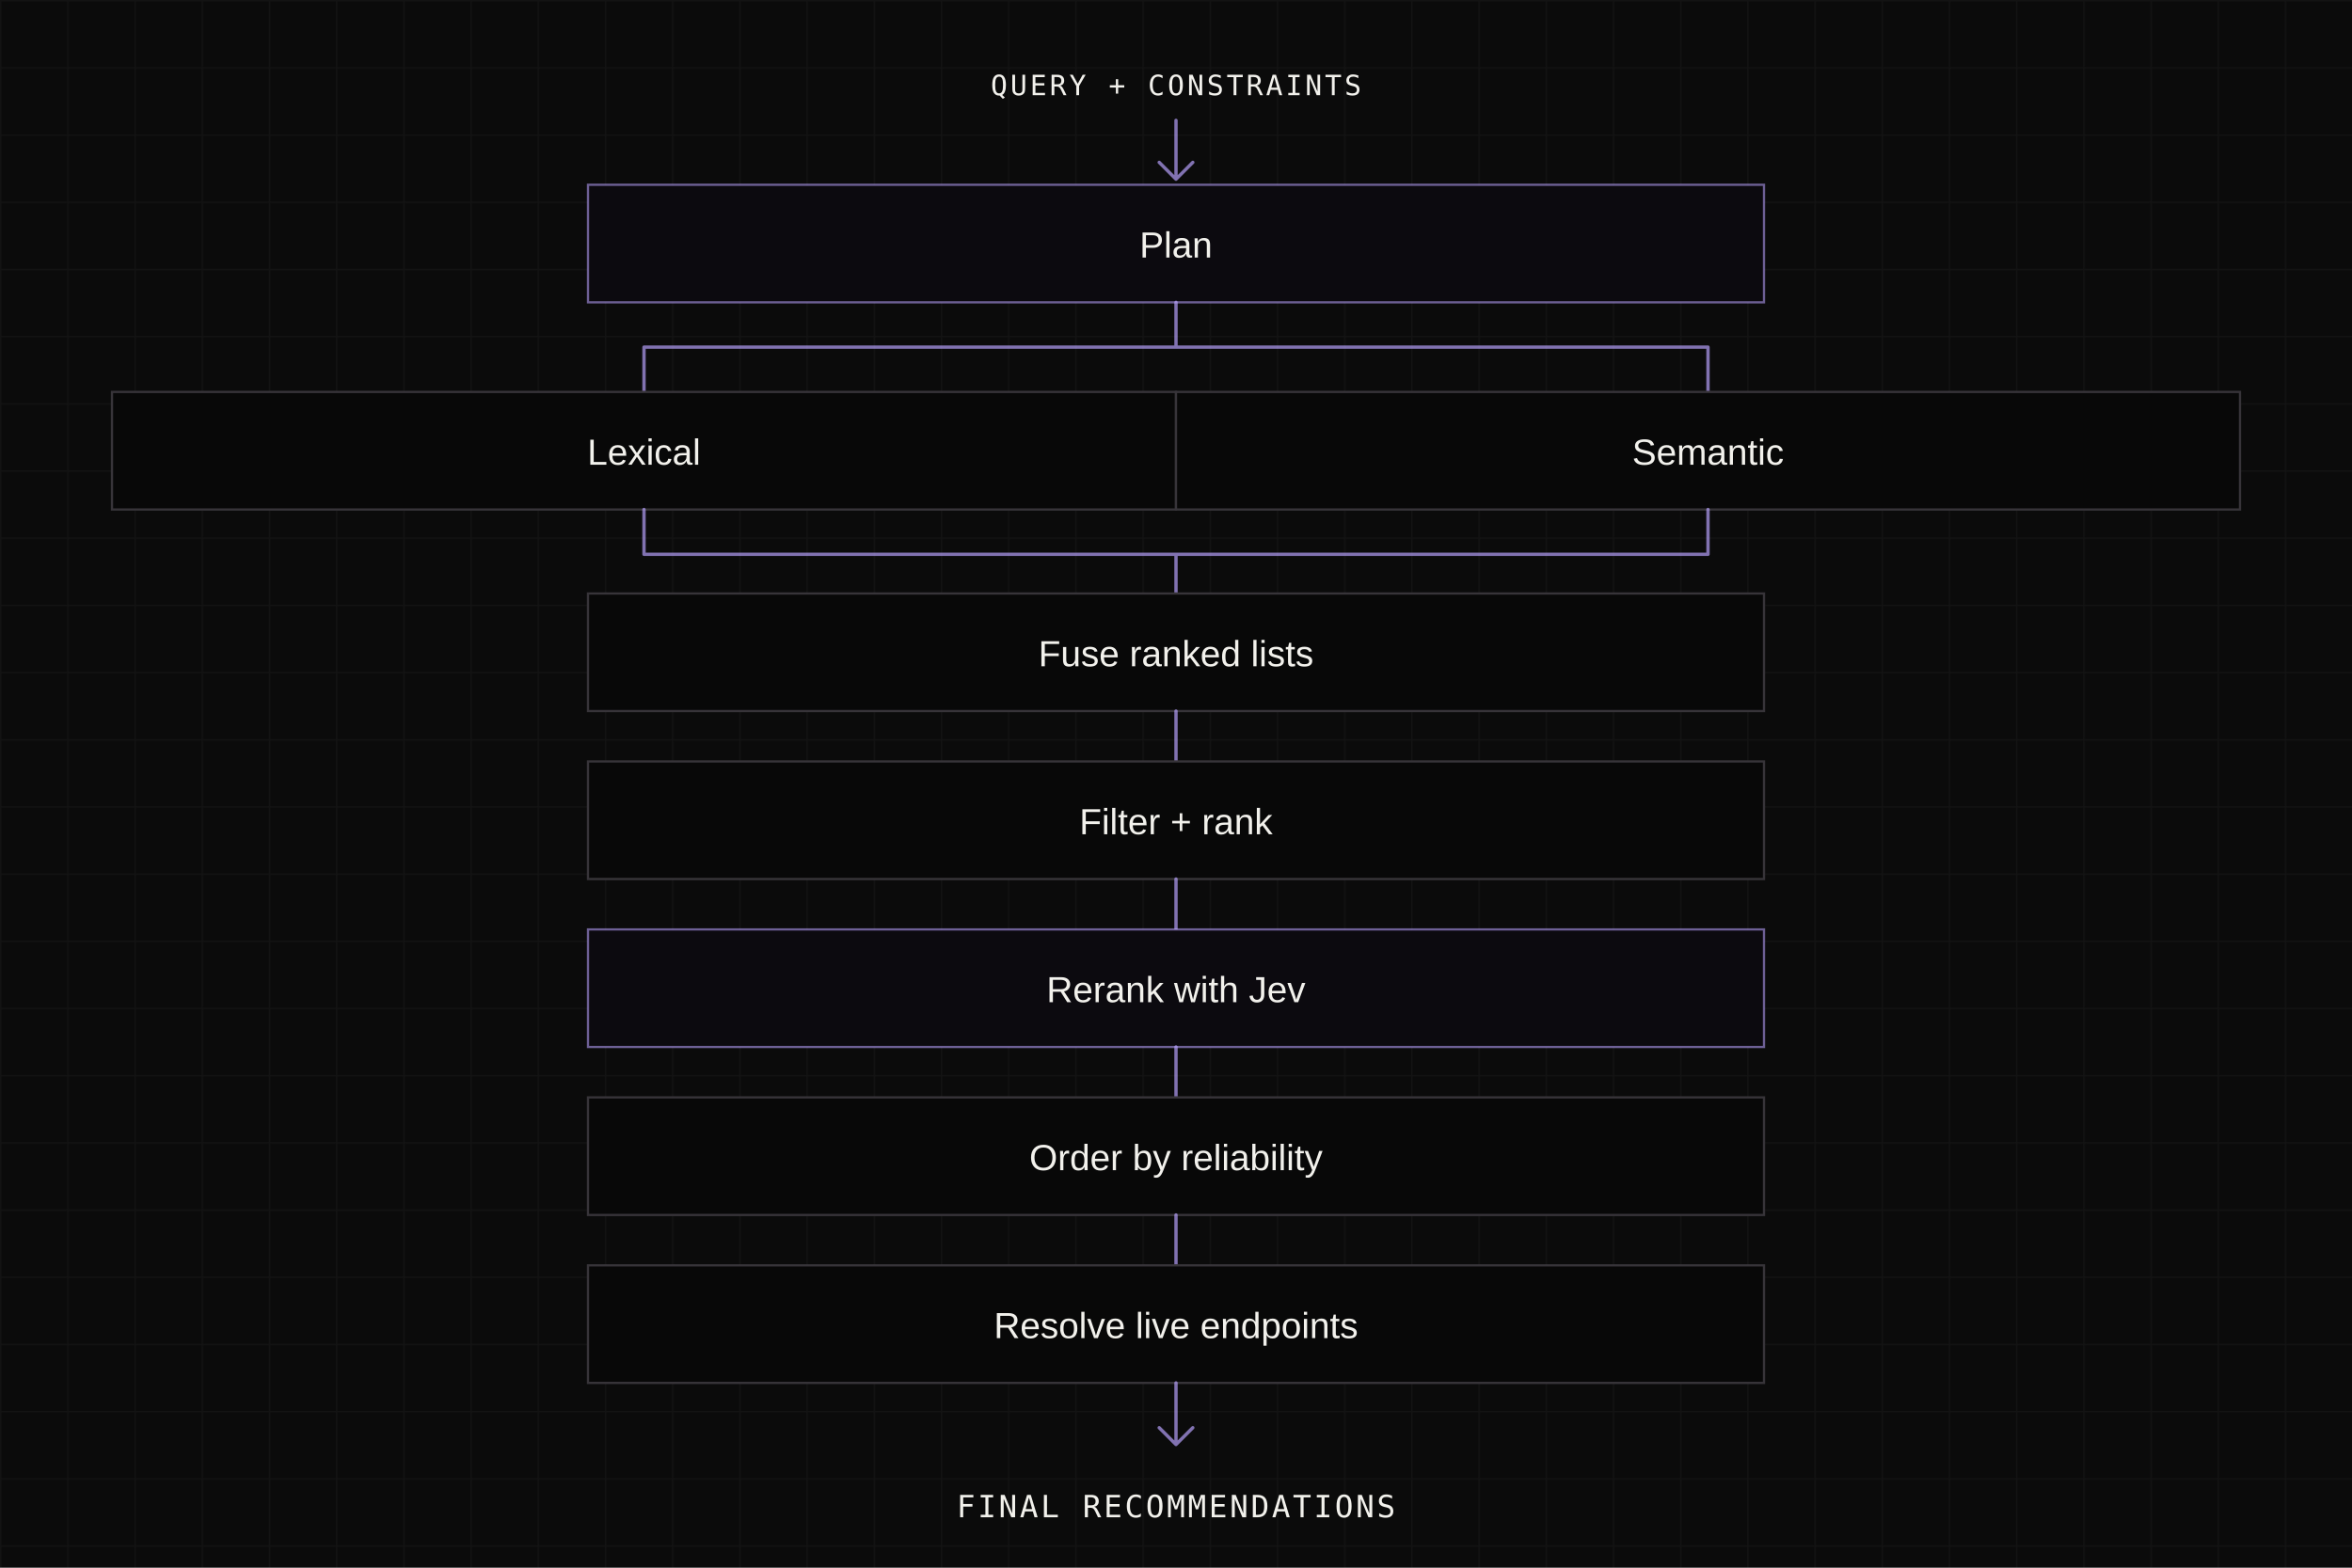
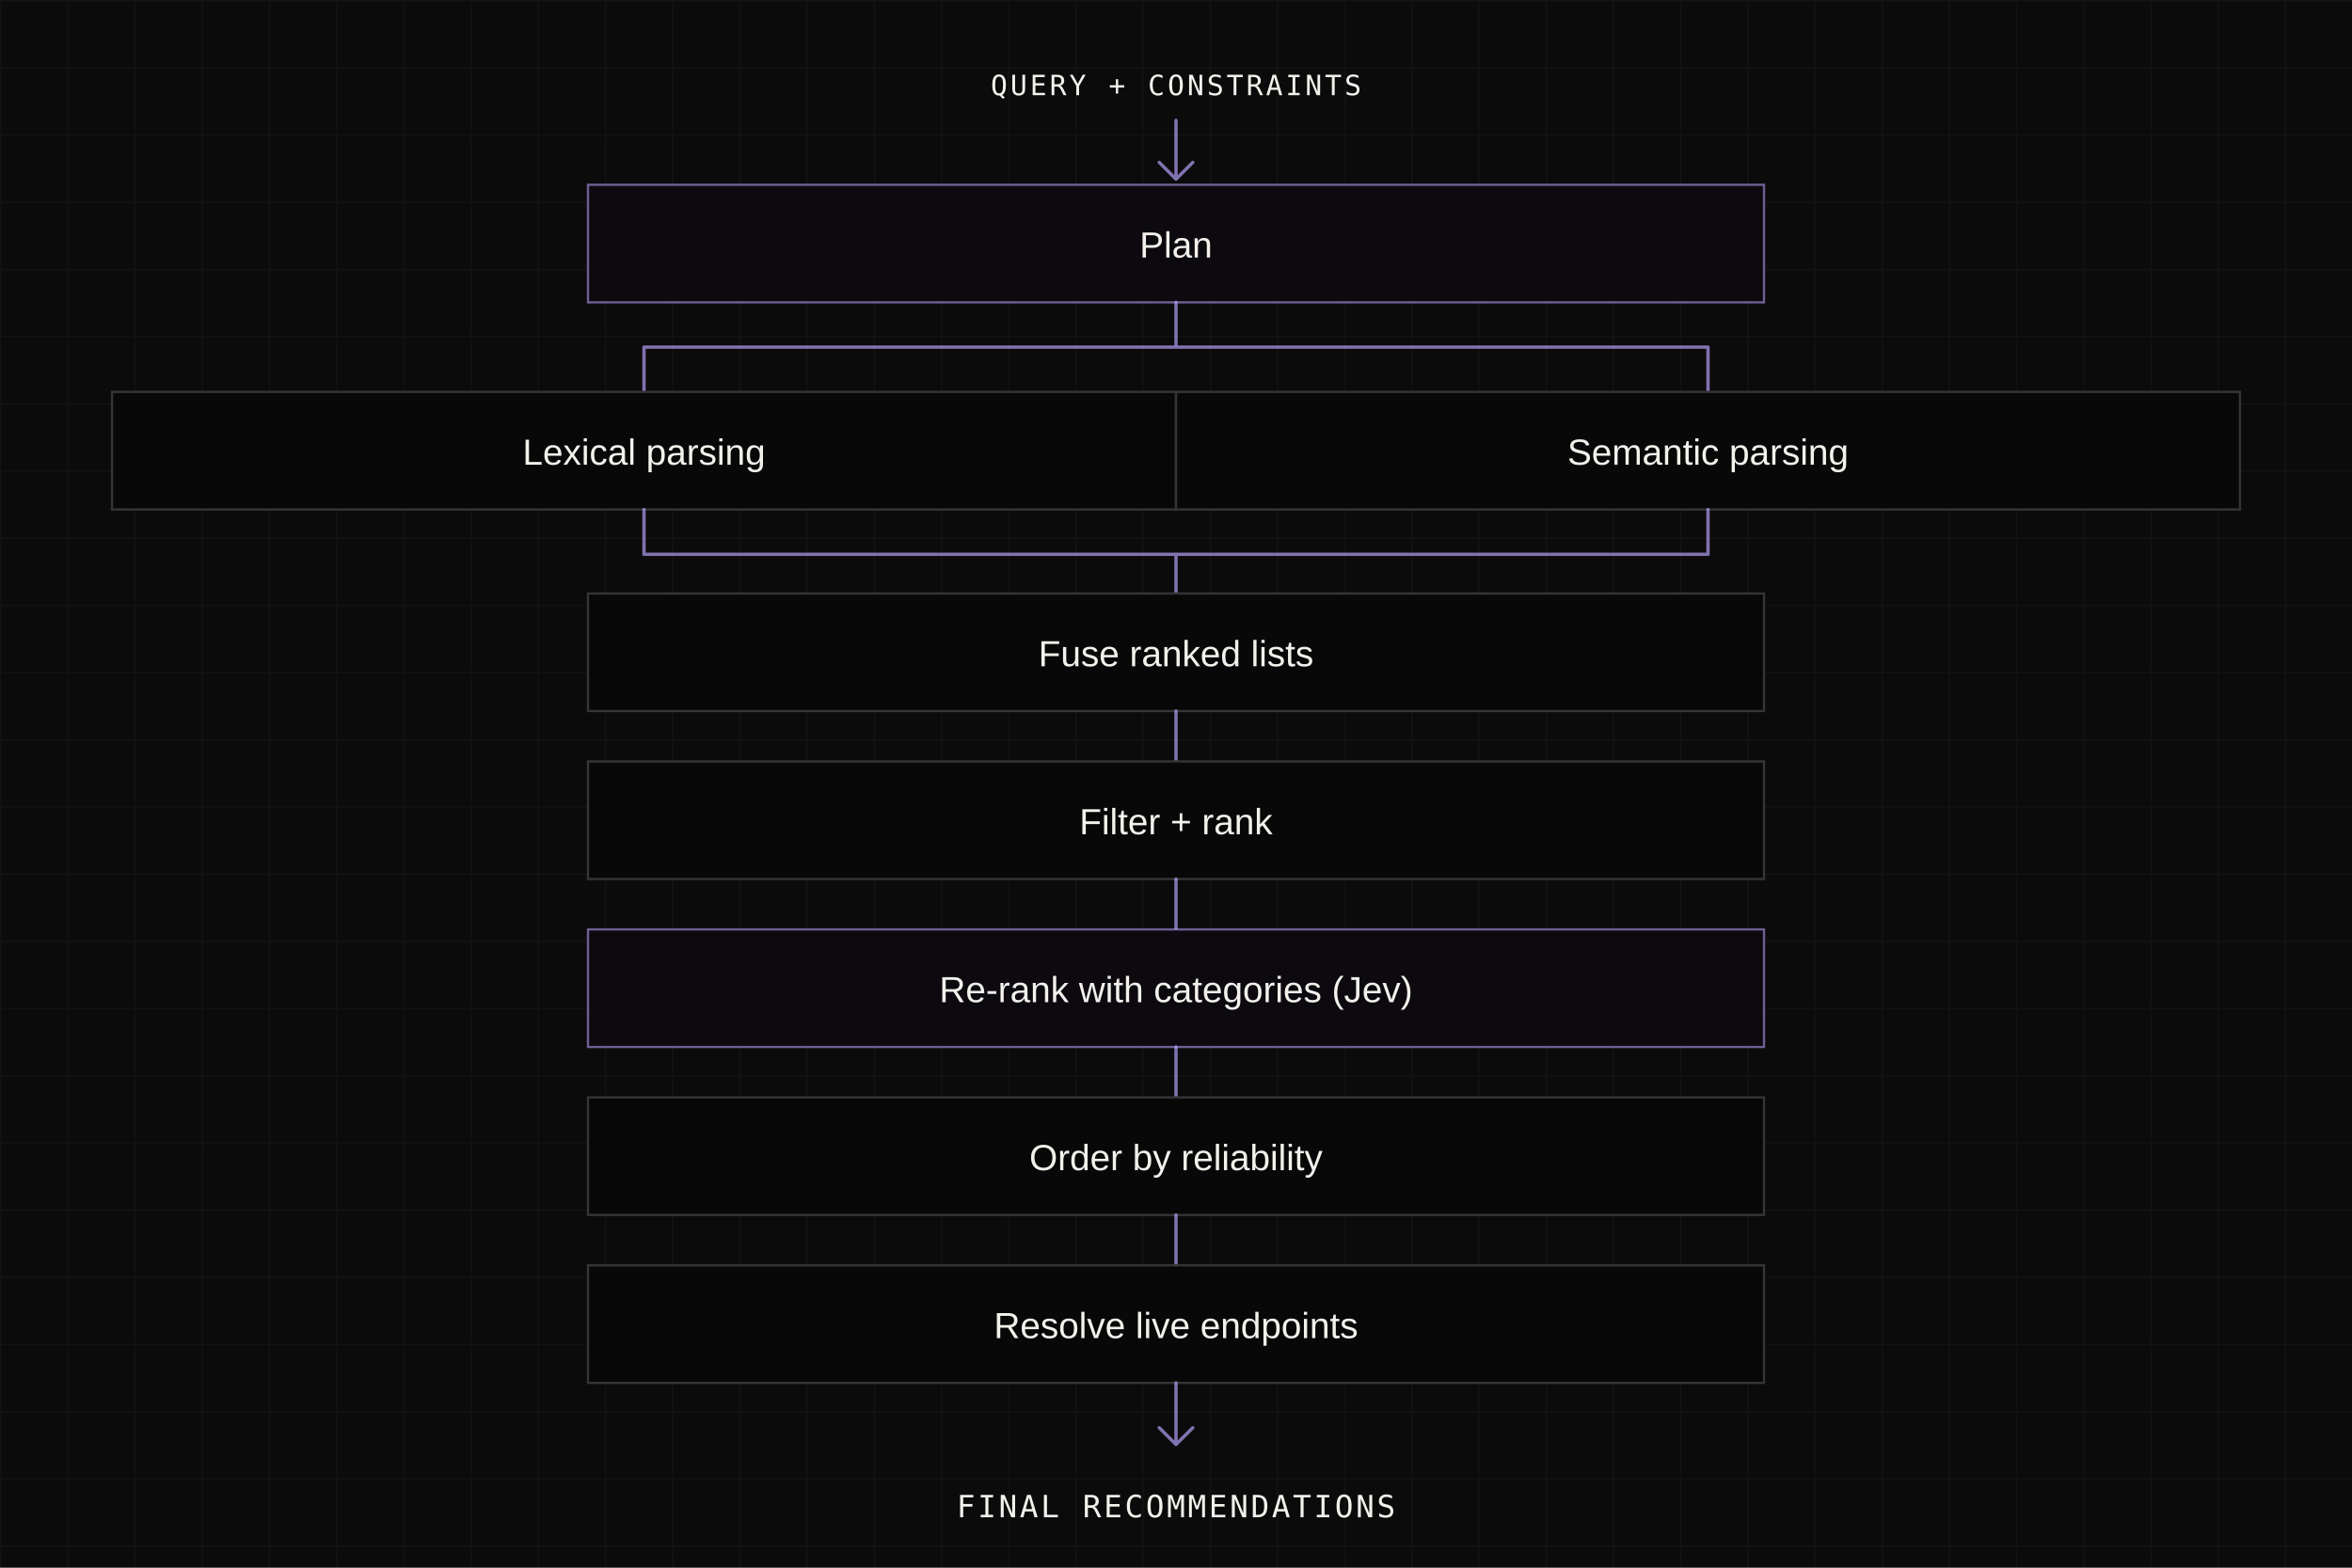
<svg xmlns="http://www.w3.org/2000/svg" width="840" height="560" viewBox="0 0 840 560" fill="none" font-family="Arial, Helvetica, sans-serif">
  <defs>
    <pattern id="grid" width="24" height="24" patternUnits="userSpaceOnUse">
      <path d="M24 0H0V24" stroke="#f2f1ec" stroke-opacity="0.035" />
    </pattern>
  </defs>
  <rect width="840" height="560" fill="#0b0b0b" />
  <rect width="840" height="560" fill="url(#grid)" />
  <text x="420" y="34" font-family="ui-monospace, SFMono-Regular, Menlo, monospace" font-size="10" letter-spacing="0.1em" fill="#f2f1ec" text-anchor="middle">QUERY + CONSTRAINTS</text>
  <path d="M420 43V64m-6-6 6 6 6-6" stroke="#b9a3ff" stroke-opacity="0.68" stroke-width="1.2" stroke-linecap="round" stroke-linejoin="round" />
  <rect x="210" y="66" width="420" height="42" fill="#0c0a0f" stroke="#b9a3ff" stroke-opacity="0.56" stroke-width="0.8" />
  <text x="420" y="92" font-size="13" font-weight="540" fill="#f2f1ec" text-anchor="middle">Plan</text>
  <path d="M420 108V124M230 124H610M230 124V140M610 124V140" stroke="#b9a3ff" stroke-opacity="0.68" stroke-width="1.2" stroke-linecap="round" stroke-linejoin="round" />
  <rect x="40" y="140" width="380" height="42" fill="#080808" stroke="#373439" stroke-opacity="1" stroke-width="0.8" />
-   <text x="230" y="166" font-size="13" font-weight="540" fill="#f2f1ec" text-anchor="middle">Lexical</text>
+   <text x="230" y="166" font-size="13" font-weight="540" fill="#f2f1ec" text-anchor="middle">Lexical parsing</text>
  <rect x="420" y="140" width="380" height="42" fill="#080808" stroke="#373439" stroke-opacity="1" stroke-width="0.8" />
-   <text x="610" y="166" font-size="13" font-weight="540" fill="#f2f1ec" text-anchor="middle">Semantic</text>
+   <text x="610" y="166" font-size="13" font-weight="540" fill="#f2f1ec" text-anchor="middle">Semantic parsing</text>
  <path d="M230 182V198M610 182V198M230 198H610M420 198V212" stroke="#b9a3ff" stroke-opacity="0.68" stroke-width="1.2" stroke-linecap="round" stroke-linejoin="round" />
  <rect x="210" y="212" width="420" height="42" fill="#080808" stroke="#373439" stroke-opacity="1" stroke-width="0.8" />
  <text x="420" y="238" font-size="13" font-weight="540" fill="#f2f1ec" text-anchor="middle">Fuse ranked lists</text>
  <path d="M420 254V272" stroke="#b9a3ff" stroke-opacity="0.68" stroke-width="1.2" stroke-linecap="round" stroke-linejoin="round" />
  <rect x="210" y="272" width="420" height="42" fill="#080808" stroke="#373439" stroke-opacity="1" stroke-width="0.8" />
  <text x="420" y="298" font-size="13" font-weight="540" fill="#f2f1ec" text-anchor="middle">Filter + rank</text>
  <path d="M420 314V332" stroke="#b9a3ff" stroke-opacity="0.68" stroke-width="1.2" stroke-linecap="round" stroke-linejoin="round" />
  <rect x="210" y="332" width="420" height="42" fill="#0c0a0f" stroke="#b9a3ff" stroke-opacity="0.56" stroke-width="0.8" />
-   <text x="420" y="358" font-size="13" font-weight="540" fill="#f2f1ec" text-anchor="middle">Rerank with Jev</text>
+   <text x="420" y="358" font-size="13" font-weight="540" fill="#f2f1ec" text-anchor="middle">Re-rank with categories (Jev)</text>
  <path d="M420 374V392" stroke="#b9a3ff" stroke-opacity="0.68" stroke-width="1.2" stroke-linecap="round" stroke-linejoin="round" />
  <rect x="210" y="392" width="420" height="42" fill="#080808" stroke="#373439" stroke-opacity="1" stroke-width="0.8" />
  <text x="420" y="418" font-size="13" font-weight="540" fill="#f2f1ec" text-anchor="middle">Order by reliability</text>
  <path d="M420 434V452" stroke="#b9a3ff" stroke-opacity="0.68" stroke-width="1.2" stroke-linecap="round" stroke-linejoin="round" />
  <rect x="210" y="452" width="420" height="42" fill="#080808" stroke="#373439" stroke-opacity="1" stroke-width="0.8" />
  <text x="420" y="478" font-size="13" font-weight="540" fill="#f2f1ec" text-anchor="middle">Resolve live endpoints</text>
  <path d="M420 494V516m-6-6 6 6 6-6" stroke="#b9a3ff" stroke-opacity="0.68" stroke-width="1.2" stroke-linecap="round" stroke-linejoin="round" />
  <text x="420" y="542" font-family="ui-monospace, SFMono-Regular, Menlo, monospace" font-size="11" letter-spacing="0.08em" fill="#f2f1ec" text-anchor="middle">FINAL RECOMMENDATIONS</text>
</svg>
